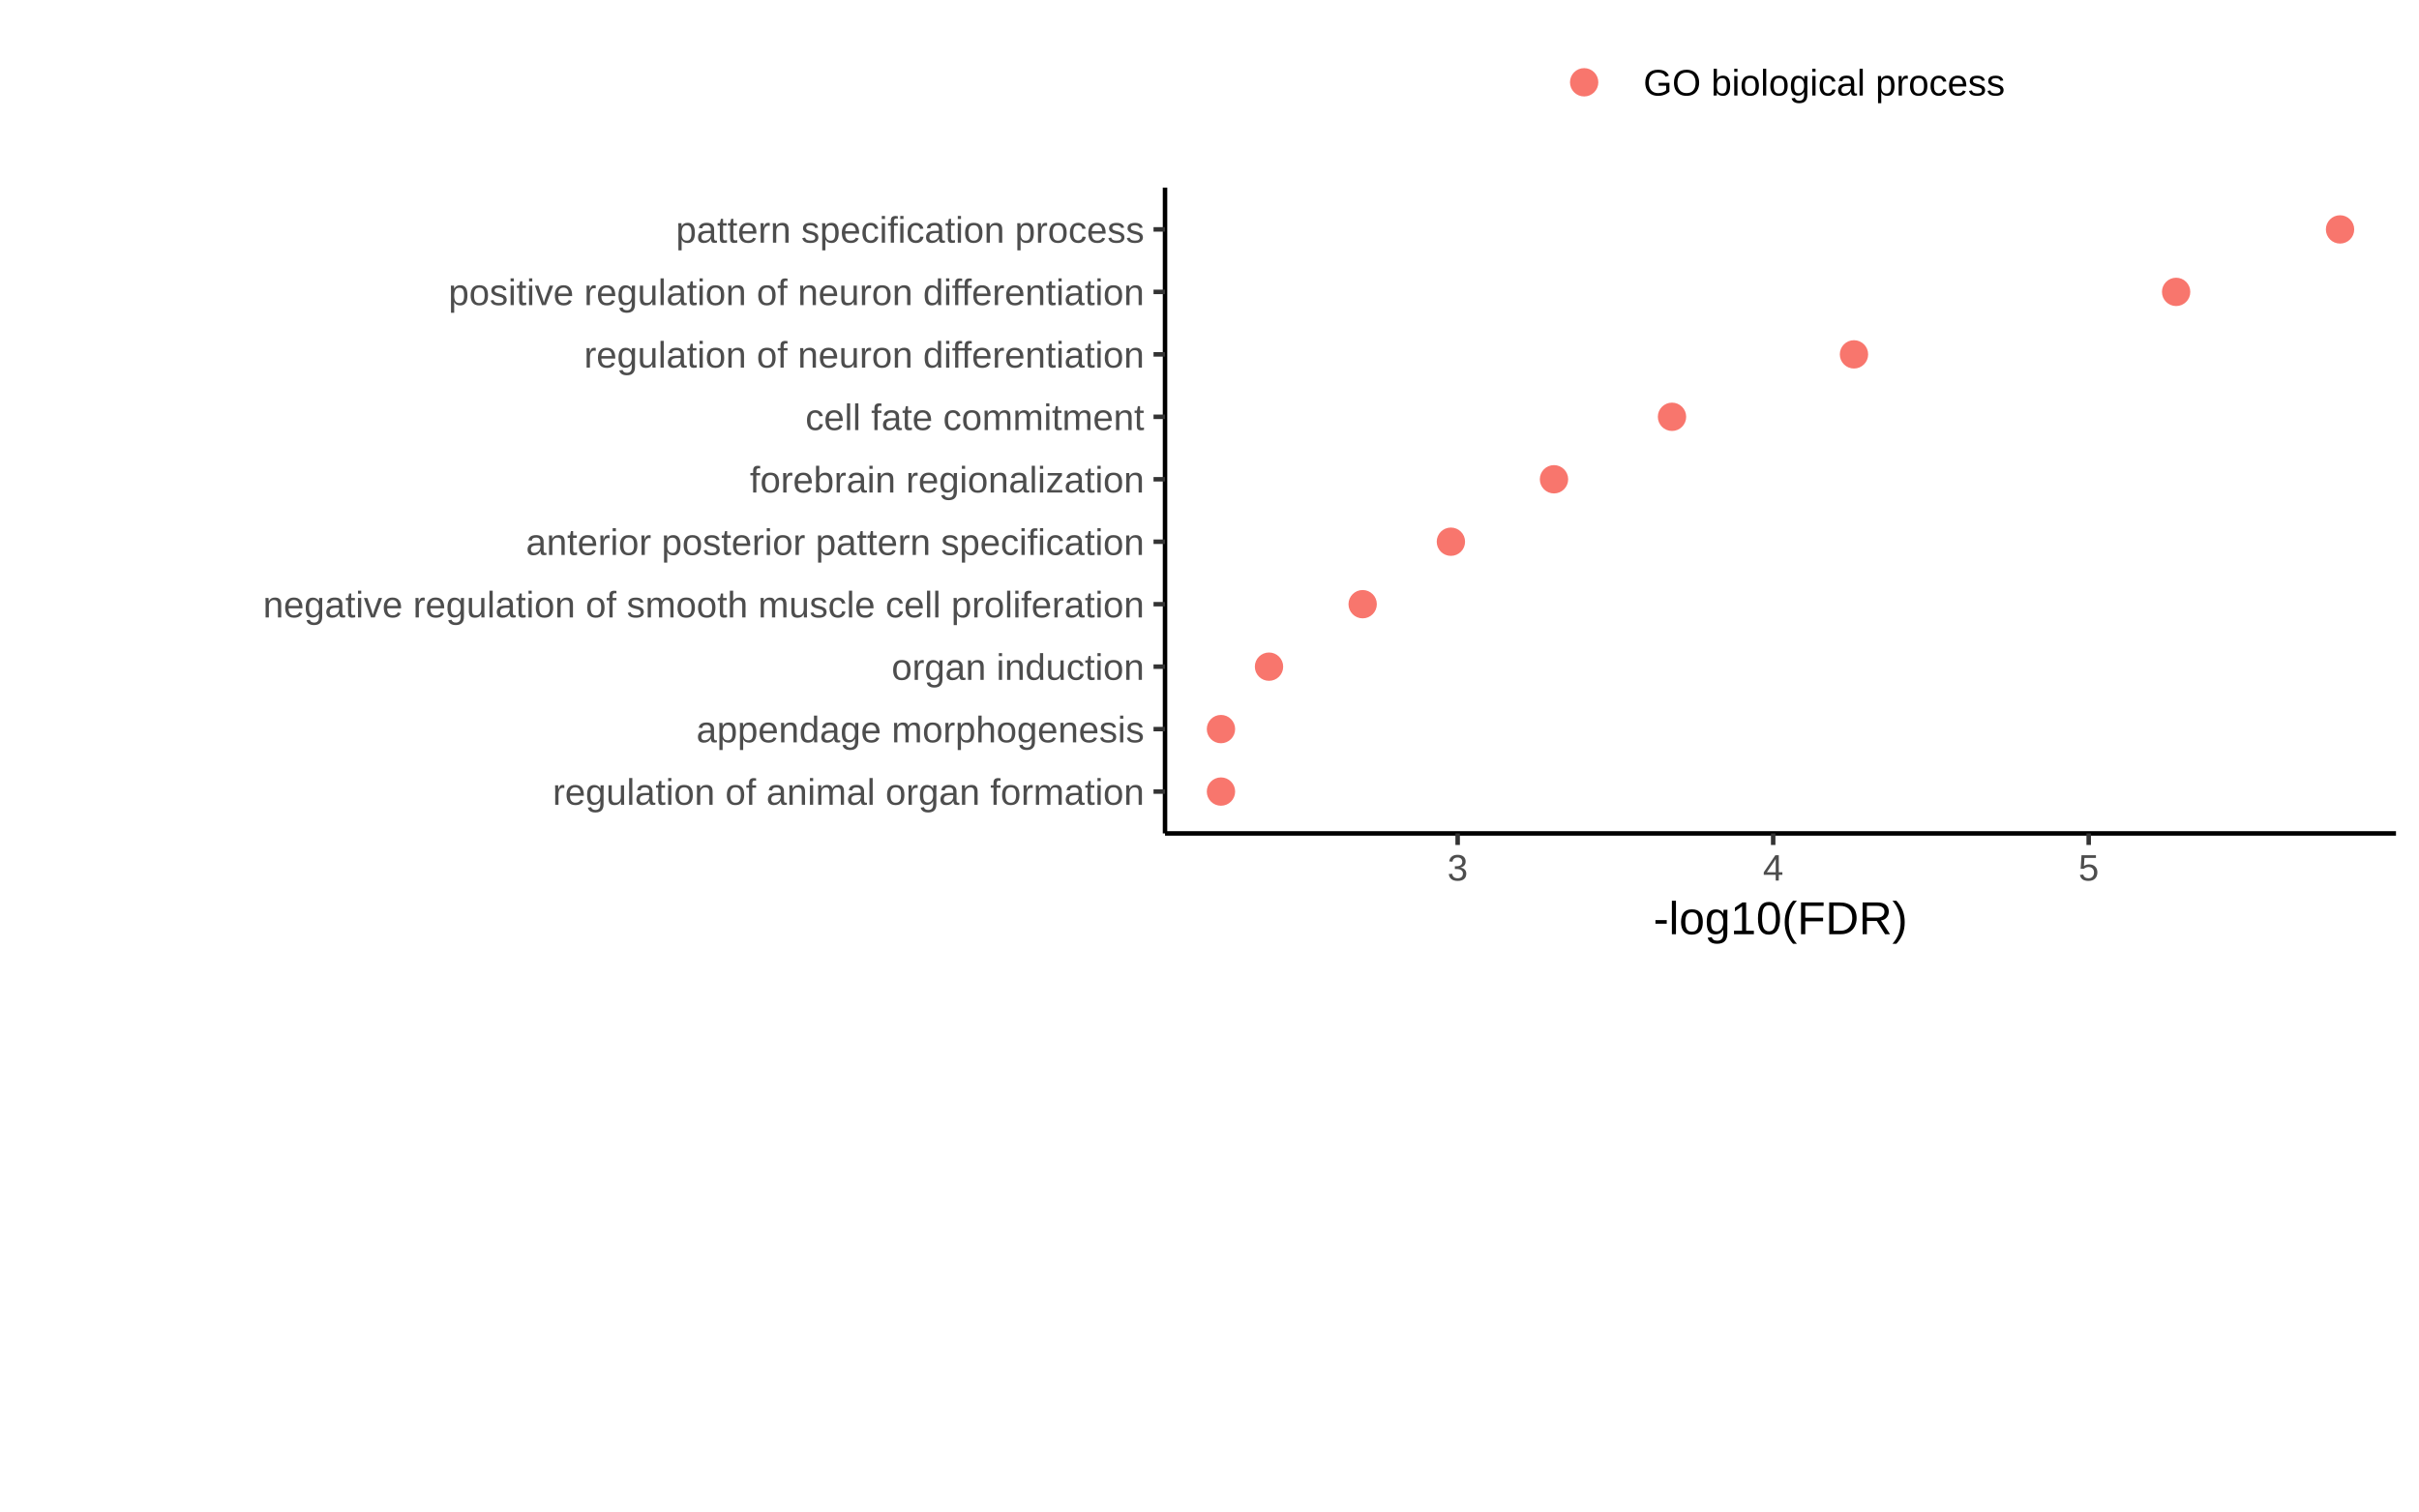
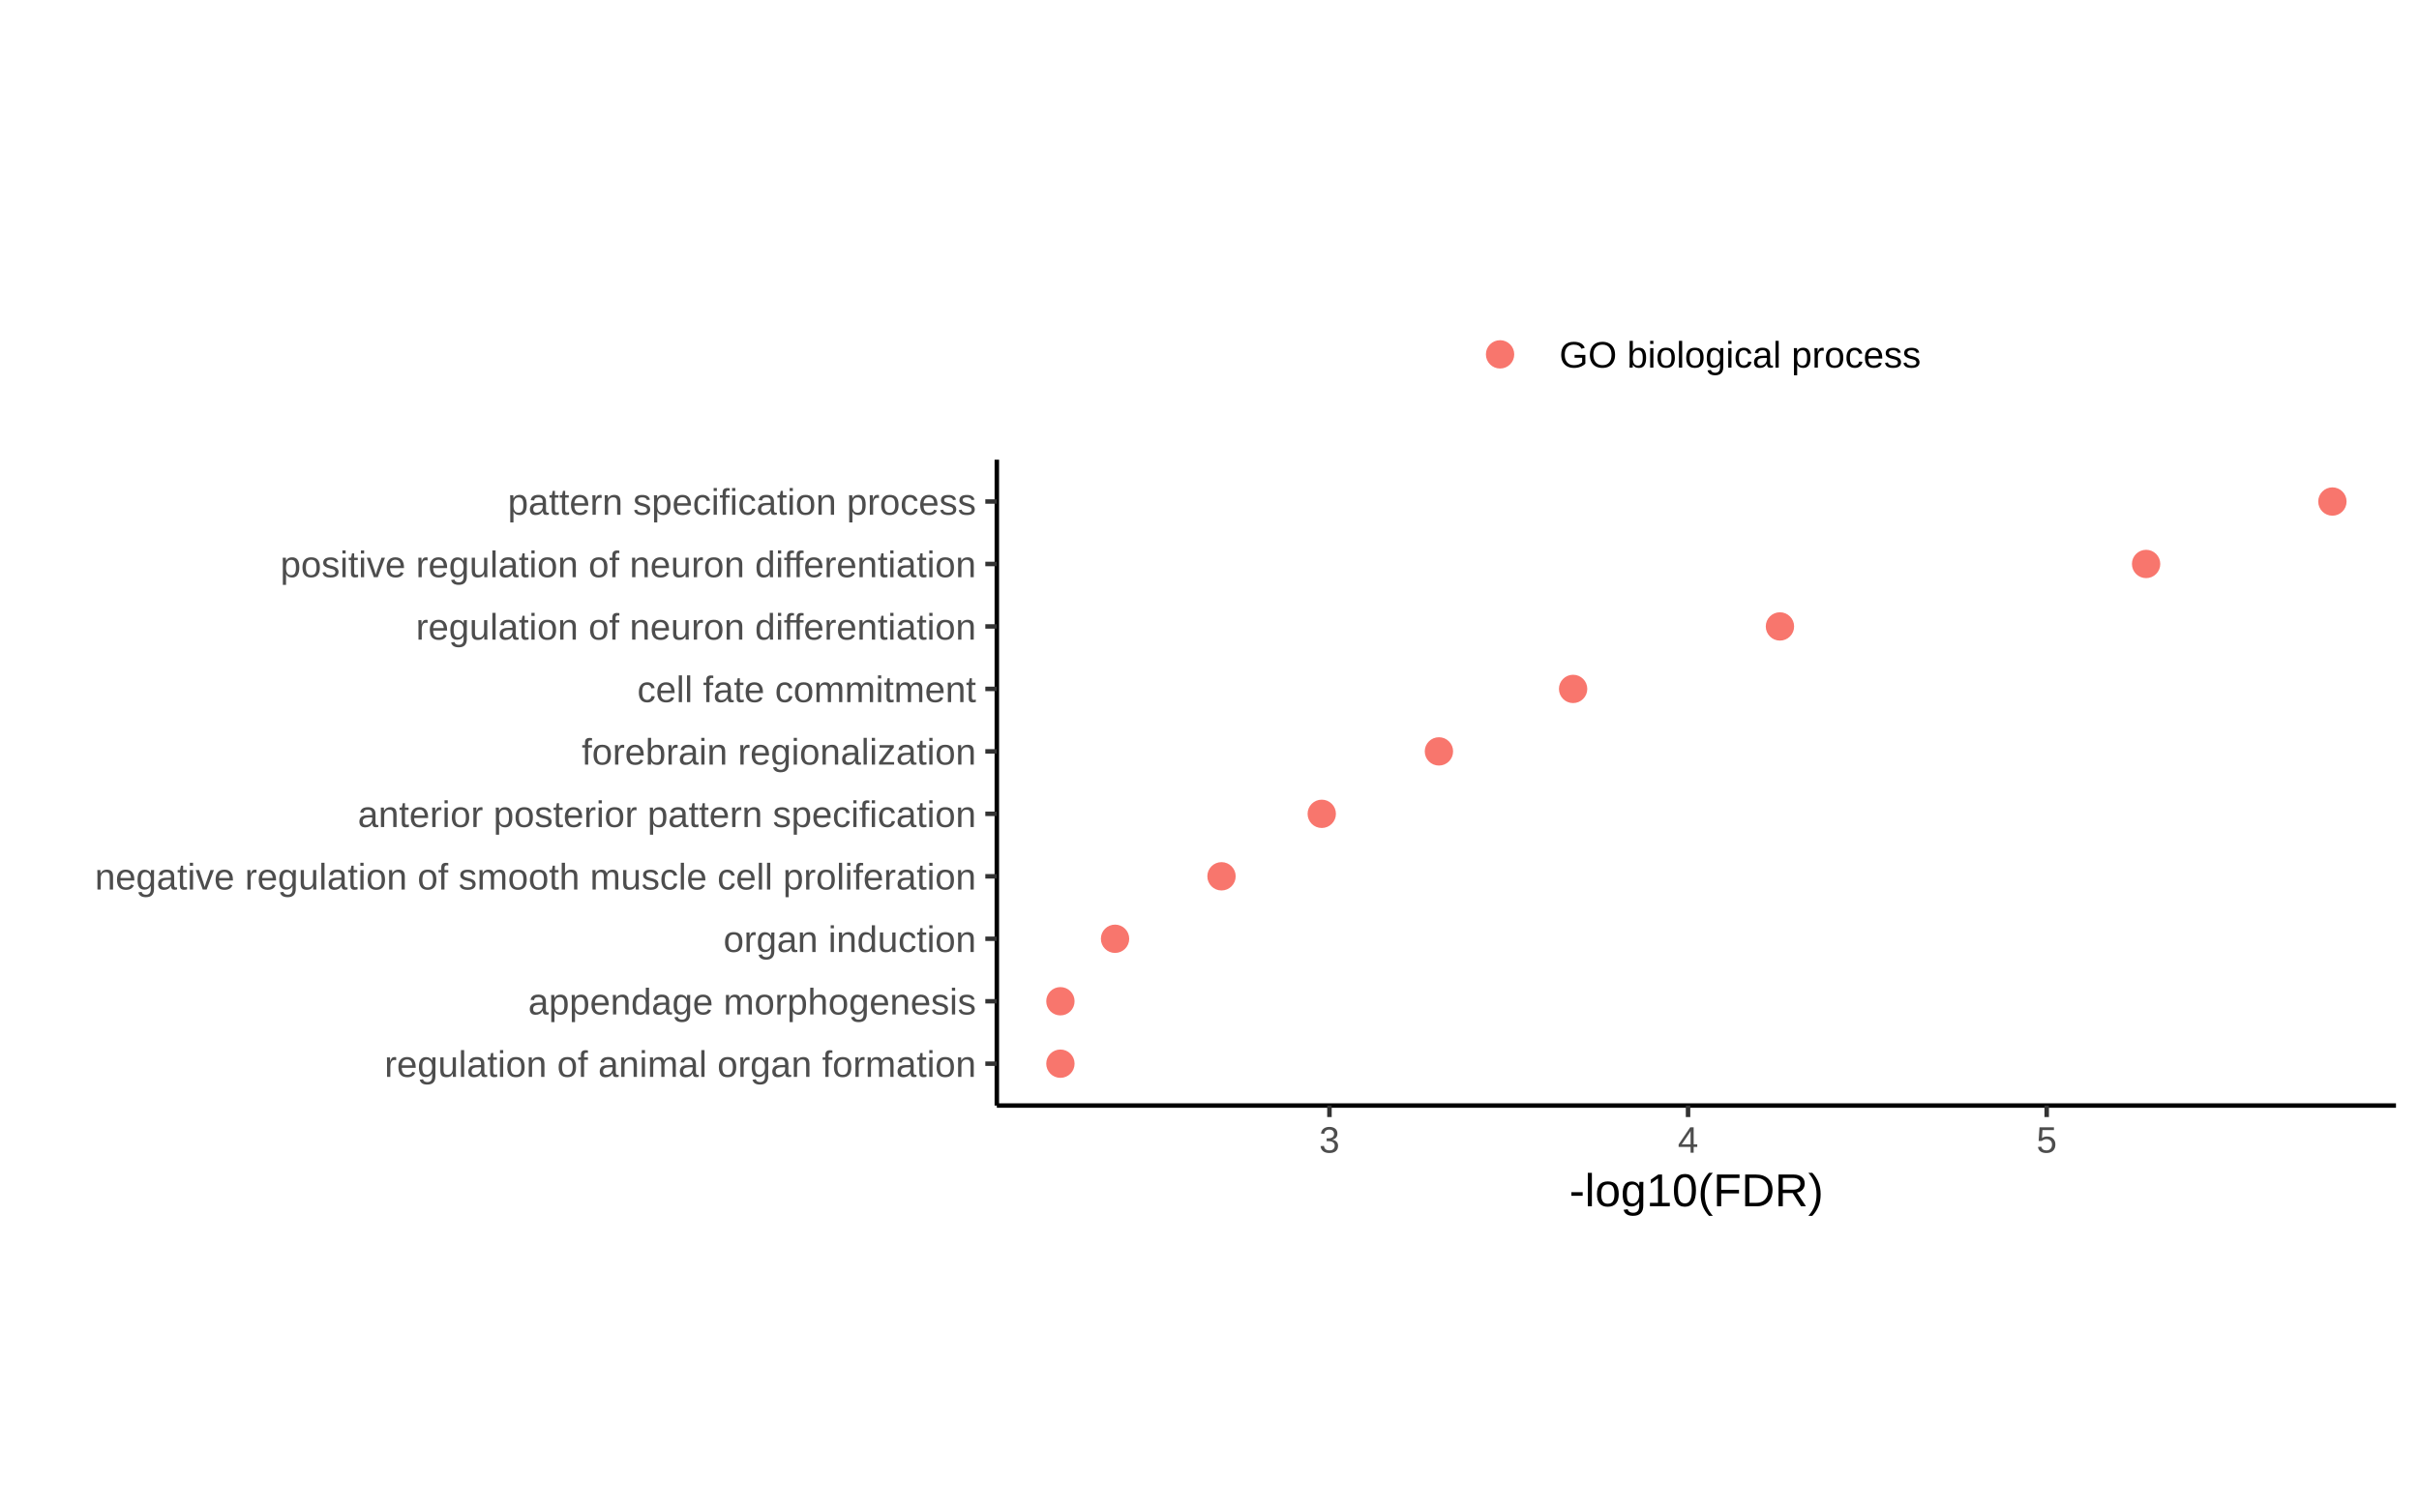
- <svg xmlns="http://www.w3.org/2000/svg" class="svglite" width="576.00pt" height="360.00pt" viewBox="0 0 576.00 360.00">
-   <defs>
-     <style type="text/css">
+ <svg xmlns="http://www.w3.org/2000/svg" width="576.00pt" height="360.00pt" viewBox="0 0 576.00 360.00">
+   <g class="svglite">
+     <defs>
+       <style type="text/css">
    .svglite line, .svglite polyline, .svglite polygon, .svglite path, .svglite rect, .svglite circle {
      fill: none;
      stroke: #000000;
      stroke-linecap: round;
      stroke-linejoin: round;
      stroke-miterlimit: 10.00;
    }
    .svglite text {
      white-space: pre;
    }
+     .svglite g.glyphgroup path {
+       fill: inherit;
+       stroke: none;
+     }
  </style>
-   </defs>
-   <rect width="100%" height="100%" style="stroke: none; fill: none;" />
-   <defs>
-     <clipPath id="cpMC4wMHw1NzYuMDB8MC4wMHwzNjAuMDA=">
-       <rect x="0.00" y="0.00" width="576.00" height="360.00" />
-     </clipPath>
-   </defs>
-   <g clip-path="url(#cpMC4wMHw1NzYuMDB8MC4wMHwzNjAuMDA=)">
+     </defs>
+     <rect width="100%" height="100%" style="stroke: none; fill: none;" />
+     <defs>
+       <clipPath id="cpMC4wMHw1NzYuMDB8MC4wMHwzNjAuMDA=">
+         <rect x="0.00" y="0.00" width="576.00" height="360.00" />
+       </clipPath>
+     </defs>
+     <g clip-path="url(#cpMC4wMHw1NzYuMDB8MC4wMHwzNjAuMDA=)">
</g>
-   <defs>
-     <clipPath id="cpMC4wMHw1NzYuMDB8MC4wMHwyMzAuNDA=">
-       <rect x="0.00" y="0.00" width="576.00" height="230.40" />
-     </clipPath>
-   </defs>
-   <g clip-path="url(#cpMC4wMHw1NzYuMDB8MC4wMHwyMzAuNDA=)">
-     <rect x="0.00" y="0.00" width="576.00" height="230.40" style="stroke-width: 1.07; stroke: none;" />
-   </g>
-   <g clip-path="url(#cpMC4wMHw1NzYuMDB8MC4wMHwzNjAuMDA=)">
+     <defs>
+       <clipPath id="cpMC4wMHw1NzYuMDB8NjQuODB8Mjk1LjIw">
+         <rect x="0.00" y="64.80" width="576.00" height="230.40" />
+       </clipPath>
+     </defs>
+     <g clip-path="url(#cpMC4wMHw1NzYuMDB8NjQuODB8Mjk1LjIw)">
+       <rect x="0.00" y="64.80" width="576.00" height="230.40" style="stroke-width: 1.07; stroke: none;" />
+     </g>
+     <g clip-path="url(#cpMC4wMHw1NzYuMDB8MC4wMHwzNjAuMDA=)">
</g>
-   <defs>
-     <clipPath id="cpMjc3LjQxfDU3MC41Mnw0NC42OHwxOTguNTA=">
-       <rect x="277.41" y="44.68" width="293.11" height="153.82" />
-     </clipPath>
-   </defs>
-   <g clip-path="url(#cpMjc3LjQxfDU3MC41Mnw0NC42OHwxOTguNTA=)">
-     <rect x="277.41" y="44.68" width="293.11" height="153.82" style="stroke-width: 1.07; stroke: none;" />
-     <circle cx="290.73" cy="188.53" r="3.02" style="stroke-width: 0.71; stroke: #F8766D; fill: #F8766D;" />
-     <circle cx="290.73" cy="173.65" r="3.02" style="stroke-width: 0.71; stroke: #F8766D; fill: #F8766D;" />
-     <circle cx="302.17" cy="158.78" r="3.02" style="stroke-width: 0.71; stroke: #F8766D; fill: #F8766D;" />
-     <circle cx="324.47" cy="143.90" r="3.02" style="stroke-width: 0.71; stroke: #F8766D; fill: #F8766D;" />
-     <circle cx="345.48" cy="129.02" r="3.02" style="stroke-width: 0.71; stroke: #F8766D; fill: #F8766D;" />
-     <circle cx="370.03" cy="114.15" r="3.02" style="stroke-width: 0.71; stroke: #F8766D; fill: #F8766D;" />
-     <circle cx="398.13" cy="99.27" r="3.02" style="stroke-width: 0.71; stroke: #F8766D; fill: #F8766D;" />
-     <circle cx="441.46" cy="84.40" r="3.02" style="stroke-width: 0.71; stroke: #F8766D; fill: #F8766D;" />
-     <circle cx="518.17" cy="69.52" r="3.02" style="stroke-width: 0.71; stroke: #F8766D; fill: #F8766D;" />
-     <circle cx="557.20" cy="54.64" r="3.02" style="stroke-width: 0.71; stroke: #F8766D; fill: #F8766D;" />
-   </g>
-   <g clip-path="url(#cpMC4wMHw1NzYuMDB8MC4wMHwzNjAuMDA=)">
-     <polyline points="277.41,198.50 277.41,44.68 " style="stroke-width: 1.07; stroke-linecap: butt;" />
-     <text x="272.47" y="191.68" text-anchor="end" style="font-size: 8.80px;fill: #4D4D4D; font-family: &quot;Arial&quot;;" textLength="231.17px" lengthAdjust="spacingAndGlyphs">                                     regulation of animal organ formation</text>
-     <text x="272.47" y="176.81" text-anchor="end" style="font-size: 8.80px;fill: #4D4D4D; font-family: &quot;Arial&quot;;" textLength="231.16px" lengthAdjust="spacingAndGlyphs">                                                   appendage morphogenesis</text>
-     <text x="272.47" y="161.93" text-anchor="end" style="font-size: 8.80px;fill: #4D4D4D; font-family: &quot;Arial&quot;;" textLength="206.63px" lengthAdjust="spacingAndGlyphs">                                                            organ induction</text>
-     <text x="272.47" y="147.05" text-anchor="end" style="font-size: 8.80px;fill: #4D4D4D; font-family: &quot;Arial&quot;;" textLength="248.85px" lengthAdjust="spacingAndGlyphs">                negative regulation of smooth muscle cell proliferation</text>
-     <text x="272.47" y="132.18" text-anchor="end" style="font-size: 8.80px;fill: #4D4D4D; font-family: &quot;Arial&quot;;" textLength="227.75px" lengthAdjust="spacingAndGlyphs">                                 anterior posterior pattern specification</text>
-     <text x="272.47" y="117.30" text-anchor="end" style="font-size: 8.80px;fill: #4D4D4D; font-family: &quot;Arial&quot;;" textLength="213.52px" lengthAdjust="spacingAndGlyphs">                                                 forebrain regionalization</text>
-     <text x="272.47" y="102.43" text-anchor="end" style="font-size: 8.80px;fill: #4D4D4D; font-family: &quot;Arial&quot;;" textLength="214.91px" lengthAdjust="spacingAndGlyphs">                                                       cell fate commitment</text>
-     <text x="272.47" y="87.55" text-anchor="end" style="font-size: 8.80px;fill: #4D4D4D; font-family: &quot;Arial&quot;;" textLength="223.85px" lengthAdjust="spacingAndGlyphs">                                     regulation of neuron differentiation</text>
-     <text x="272.47" y="72.67" text-anchor="end" style="font-size: 8.80px;fill: #4D4D4D; font-family: &quot;Arial&quot;;" textLength="231.71px" lengthAdjust="spacingAndGlyphs">                           positive regulation of neuron differentiation</text>
-     <text x="272.47" y="57.80" text-anchor="end" style="font-size: 8.80px;fill: #4D4D4D; font-family: &quot;Arial&quot;;" textLength="221.34px" lengthAdjust="spacingAndGlyphs">                                             pattern specification process</text>
-     <polyline points="274.67,188.53 277.41,188.53 " style="stroke-width: 1.07; stroke: #333333; stroke-linecap: butt;" />
-     <polyline points="274.67,173.65 277.41,173.65 " style="stroke-width: 1.07; stroke: #333333; stroke-linecap: butt;" />
-     <polyline points="274.67,158.78 277.41,158.78 " style="stroke-width: 1.07; stroke: #333333; stroke-linecap: butt;" />
-     <polyline points="274.67,143.90 277.41,143.90 " style="stroke-width: 1.07; stroke: #333333; stroke-linecap: butt;" />
-     <polyline points="274.67,129.02 277.41,129.02 " style="stroke-width: 1.07; stroke: #333333; stroke-linecap: butt;" />
-     <polyline points="274.67,114.15 277.41,114.15 " style="stroke-width: 1.07; stroke: #333333; stroke-linecap: butt;" />
-     <polyline points="274.67,99.27 277.41,99.27 " style="stroke-width: 1.07; stroke: #333333; stroke-linecap: butt;" />
-     <polyline points="274.67,84.40 277.41,84.40 " style="stroke-width: 1.07; stroke: #333333; stroke-linecap: butt;" />
-     <polyline points="274.67,69.52 277.41,69.52 " style="stroke-width: 1.07; stroke: #333333; stroke-linecap: butt;" />
-     <polyline points="274.67,54.64 277.41,54.64 " style="stroke-width: 1.07; stroke: #333333; stroke-linecap: butt;" />
-     <polyline points="277.41,198.50 570.52,198.50 " style="stroke-width: 1.07; stroke-linecap: butt;" />
-     <polyline points="347.09,201.24 347.09,198.50 " style="stroke-width: 1.07; stroke: #333333; stroke-linecap: butt;" />
-     <polyline points="422.22,201.24 422.22,198.50 " style="stroke-width: 1.07; stroke: #333333; stroke-linecap: butt;" />
-     <polyline points="497.35,201.24 497.35,198.50 " style="stroke-width: 1.07; stroke: #333333; stroke-linecap: butt;" />
-     <text x="347.09" y="209.73" text-anchor="middle" style="font-size: 8.80px;fill: #4D4D4D; font-family: &quot;Arial&quot;;" textLength="4.90px" lengthAdjust="spacingAndGlyphs">3</text>
-     <text x="422.22" y="209.73" text-anchor="middle" style="font-size: 8.80px;fill: #4D4D4D; font-family: &quot;Arial&quot;;" textLength="4.90px" lengthAdjust="spacingAndGlyphs">4</text>
-     <text x="497.35" y="209.73" text-anchor="middle" style="font-size: 8.80px;fill: #4D4D4D; font-family: &quot;Arial&quot;;" textLength="4.90px" lengthAdjust="spacingAndGlyphs">5</text>
-     <text x="423.96" y="222.50" text-anchor="middle" style="font-size: 11.00px; font-family: &quot;Arial&quot;;" textLength="60.52px" lengthAdjust="spacingAndGlyphs">-log10(FDR)</text>
-     <rect x="363.09" y="5.48" width="121.75" height="28.24" style="stroke-width: 1.07; stroke: none;" />
-     <rect x="368.57" y="10.96" width="17.28" height="17.28" style="stroke-width: 1.07; stroke: none;" />
-     <circle cx="377.21" cy="19.60" r="3.02" style="stroke-width: 0.71; stroke: #F8766D; fill: #F8766D;" />
-     <text x="391.33" y="22.75" style="font-size: 8.80px; font-family: &quot;Arial&quot;;" textLength="86.06px" lengthAdjust="spacingAndGlyphs">GO biological process</text>
+     <defs>
+       <clipPath id="cpMjM3LjM2fDU3MC41MnwxMDkuNDh8MjYzLjMx">
+         <rect x="237.36" y="109.48" width="333.16" height="153.83" />
+       </clipPath>
+     </defs>
+     <g clip-path="url(#cpMjM3LjM2fDU3MC41MnwxMDkuNDh8MjYzLjMx)">
+       <rect x="237.36" y="109.48" width="333.16" height="153.83" style="stroke-width: 1.07; stroke: none;" />
+       <circle cx="252.50" cy="253.34" r="3.02" style="stroke-width: 0.71; stroke: #F8766D; fill: #F8766D;" />
+       <circle cx="252.50" cy="238.47" r="3.02" style="stroke-width: 0.71; stroke: #F8766D; fill: #F8766D;" />
+       <circle cx="265.51" cy="223.59" r="3.02" style="stroke-width: 0.71; stroke: #F8766D; fill: #F8766D;" />
+       <circle cx="290.86" cy="208.71" r="3.02" style="stroke-width: 0.71; stroke: #F8766D; fill: #F8766D;" />
+       <circle cx="314.73" cy="193.83" r="3.02" style="stroke-width: 0.71; stroke: #F8766D; fill: #F8766D;" />
+       <circle cx="342.63" cy="178.96" r="3.02" style="stroke-width: 0.71; stroke: #F8766D; fill: #F8766D;" />
+       <circle cx="374.58" cy="164.08" r="3.02" style="stroke-width: 0.71; stroke: #F8766D; fill: #F8766D;" />
+       <circle cx="423.83" cy="149.20" r="3.02" style="stroke-width: 0.71; stroke: #F8766D; fill: #F8766D;" />
+       <circle cx="511.02" cy="134.32" r="3.02" style="stroke-width: 0.71; stroke: #F8766D; fill: #F8766D;" />
+       <circle cx="555.38" cy="119.45" r="3.02" style="stroke-width: 0.71; stroke: #F8766D; fill: #F8766D;" />
+     </g>
+     <g clip-path="url(#cpMC4wMHw1NzYuMDB8MC4wMHwzNjAuMDA=)">
+       <polyline points="237.36,263.31 237.36,109.48 " style="stroke-width: 1.07; stroke-linecap: butt;" />
+       <text x="232.43" y="256.49" text-anchor="end" style="font-size: 8.80px;fill: #4D4D4D; font-family: &quot;Arial&quot;;" textLength="140.72px" lengthAdjust="spacingAndGlyphs">regulation of animal organ formation</text>
+       <text x="232.43" y="241.62" text-anchor="end" style="font-size: 8.80px;fill: #4D4D4D; font-family: &quot;Arial&quot;;" textLength="106.59px" lengthAdjust="spacingAndGlyphs">appendage morphogenesis</text>
+       <text x="232.43" y="226.74" text-anchor="end" style="font-size: 8.80px;fill: #4D4D4D; font-family: &quot;Arial&quot;;" textLength="60.12px" lengthAdjust="spacingAndGlyphs">organ induction</text>
+       <text x="232.43" y="211.86" text-anchor="end" style="font-size: 8.80px;fill: #4D4D4D; font-family: &quot;Arial&quot;;" textLength="209.66px" lengthAdjust="spacingAndGlyphs">negative regulation of smooth muscle cell proliferation</text>
+       <text x="232.43" y="196.98" text-anchor="end" style="font-size: 8.80px;fill: #4D4D4D; font-family: &quot;Arial&quot;;" textLength="147.08px" lengthAdjust="spacingAndGlyphs">anterior posterior pattern specification</text>
+       <text x="232.43" y="182.11" text-anchor="end" style="font-size: 8.80px;fill: #4D4D4D; font-family: &quot;Arial&quot;;" textLength="93.83px" lengthAdjust="spacingAndGlyphs">forebrain regionalization</text>
+       <text x="232.43" y="167.23" text-anchor="end" style="font-size: 8.80px;fill: #4D4D4D; font-family: &quot;Arial&quot;;" textLength="80.62px" lengthAdjust="spacingAndGlyphs">cell fate commitment</text>
+       <text x="232.43" y="152.35" text-anchor="end" style="font-size: 8.80px;fill: #4D4D4D; font-family: &quot;Arial&quot;;" textLength="133.23px" lengthAdjust="spacingAndGlyphs">regulation of neuron differentiation</text>
+       <text x="232.43" y="137.47" text-anchor="end" style="font-size: 8.80px;fill: #4D4D4D; font-family: &quot;Arial&quot;;" textLength="165.50px" lengthAdjust="spacingAndGlyphs">positive regulation of neuron differentiation</text>
+       <text x="232.43" y="122.60" text-anchor="end" style="font-size: 8.80px;fill: #4D4D4D; font-family: &quot;Arial&quot;;" textLength="111.45px" lengthAdjust="spacingAndGlyphs">pattern specification process</text>
+       <polyline points="234.62,253.34 237.36,253.34 " style="stroke-width: 1.07; stroke: #333333; stroke-linecap: butt;" />
+       <polyline points="234.62,238.47 237.36,238.47 " style="stroke-width: 1.07; stroke: #333333; stroke-linecap: butt;" />
+       <polyline points="234.62,223.59 237.36,223.59 " style="stroke-width: 1.07; stroke: #333333; stroke-linecap: butt;" />
+       <polyline points="234.62,208.71 237.36,208.71 " style="stroke-width: 1.07; stroke: #333333; stroke-linecap: butt;" />
+       <polyline points="234.62,193.83 237.36,193.83 " style="stroke-width: 1.07; stroke: #333333; stroke-linecap: butt;" />
+       <polyline points="234.62,178.96 237.36,178.96 " style="stroke-width: 1.07; stroke: #333333; stroke-linecap: butt;" />
+       <polyline points="234.62,164.08 237.36,164.08 " style="stroke-width: 1.07; stroke: #333333; stroke-linecap: butt;" />
+       <polyline points="234.62,149.20 237.36,149.20 " style="stroke-width: 1.07; stroke: #333333; stroke-linecap: butt;" />
+       <polyline points="234.62,134.32 237.36,134.32 " style="stroke-width: 1.07; stroke: #333333; stroke-linecap: butt;" />
+       <polyline points="234.62,119.45 237.36,119.45 " style="stroke-width: 1.07; stroke: #333333; stroke-linecap: butt;" />
+       <polyline points="237.36,263.31 570.52,263.31 " style="stroke-width: 1.07; stroke-linecap: butt;" />
+       <polyline points="316.56,266.05 316.56,263.31 " style="stroke-width: 1.07; stroke: #333333; stroke-linecap: butt;" />
+       <polyline points="401.95,266.05 401.95,263.31 " style="stroke-width: 1.07; stroke: #333333; stroke-linecap: butt;" />
+       <polyline points="487.35,266.05 487.35,263.31 " style="stroke-width: 1.07; stroke: #333333; stroke-linecap: butt;" />
+       <text x="316.56" y="274.54" text-anchor="middle" style="font-size: 8.80px;fill: #4D4D4D; font-family: &quot;Arial&quot;;" textLength="4.89px" lengthAdjust="spacingAndGlyphs">3</text>
+       <text x="401.95" y="274.54" text-anchor="middle" style="font-size: 8.80px;fill: #4D4D4D; font-family: &quot;Arial&quot;;" textLength="4.89px" lengthAdjust="spacingAndGlyphs">4</text>
+       <text x="487.35" y="274.54" text-anchor="middle" style="font-size: 8.80px;fill: #4D4D4D; font-family: &quot;Arial&quot;;" textLength="4.89px" lengthAdjust="spacingAndGlyphs">5</text>
+       <text x="403.94" y="287.30" text-anchor="middle" style="font-size: 11.00px; font-family: &quot;Arial&quot;;" textLength="60.50px" lengthAdjust="spacingAndGlyphs">-log10(FDR)</text>
+       <rect x="343.07" y="70.28" width="121.75" height="28.24" style="stroke-width: 1.07; stroke: none;" />
+       <rect x="348.55" y="75.76" width="17.28" height="17.28" style="stroke-width: 1.07; stroke: none;" />
+       <circle cx="357.19" cy="84.40" r="3.02" style="stroke-width: 0.71; stroke: #F8766D; fill: #F8766D;" />
+       <text x="371.31" y="87.55" style="font-size: 8.80px; font-family: &quot;Arial&quot;;" textLength="86.05px" lengthAdjust="spacingAndGlyphs">GO biological process</text>
+     </g>
  </g>
</svg>
